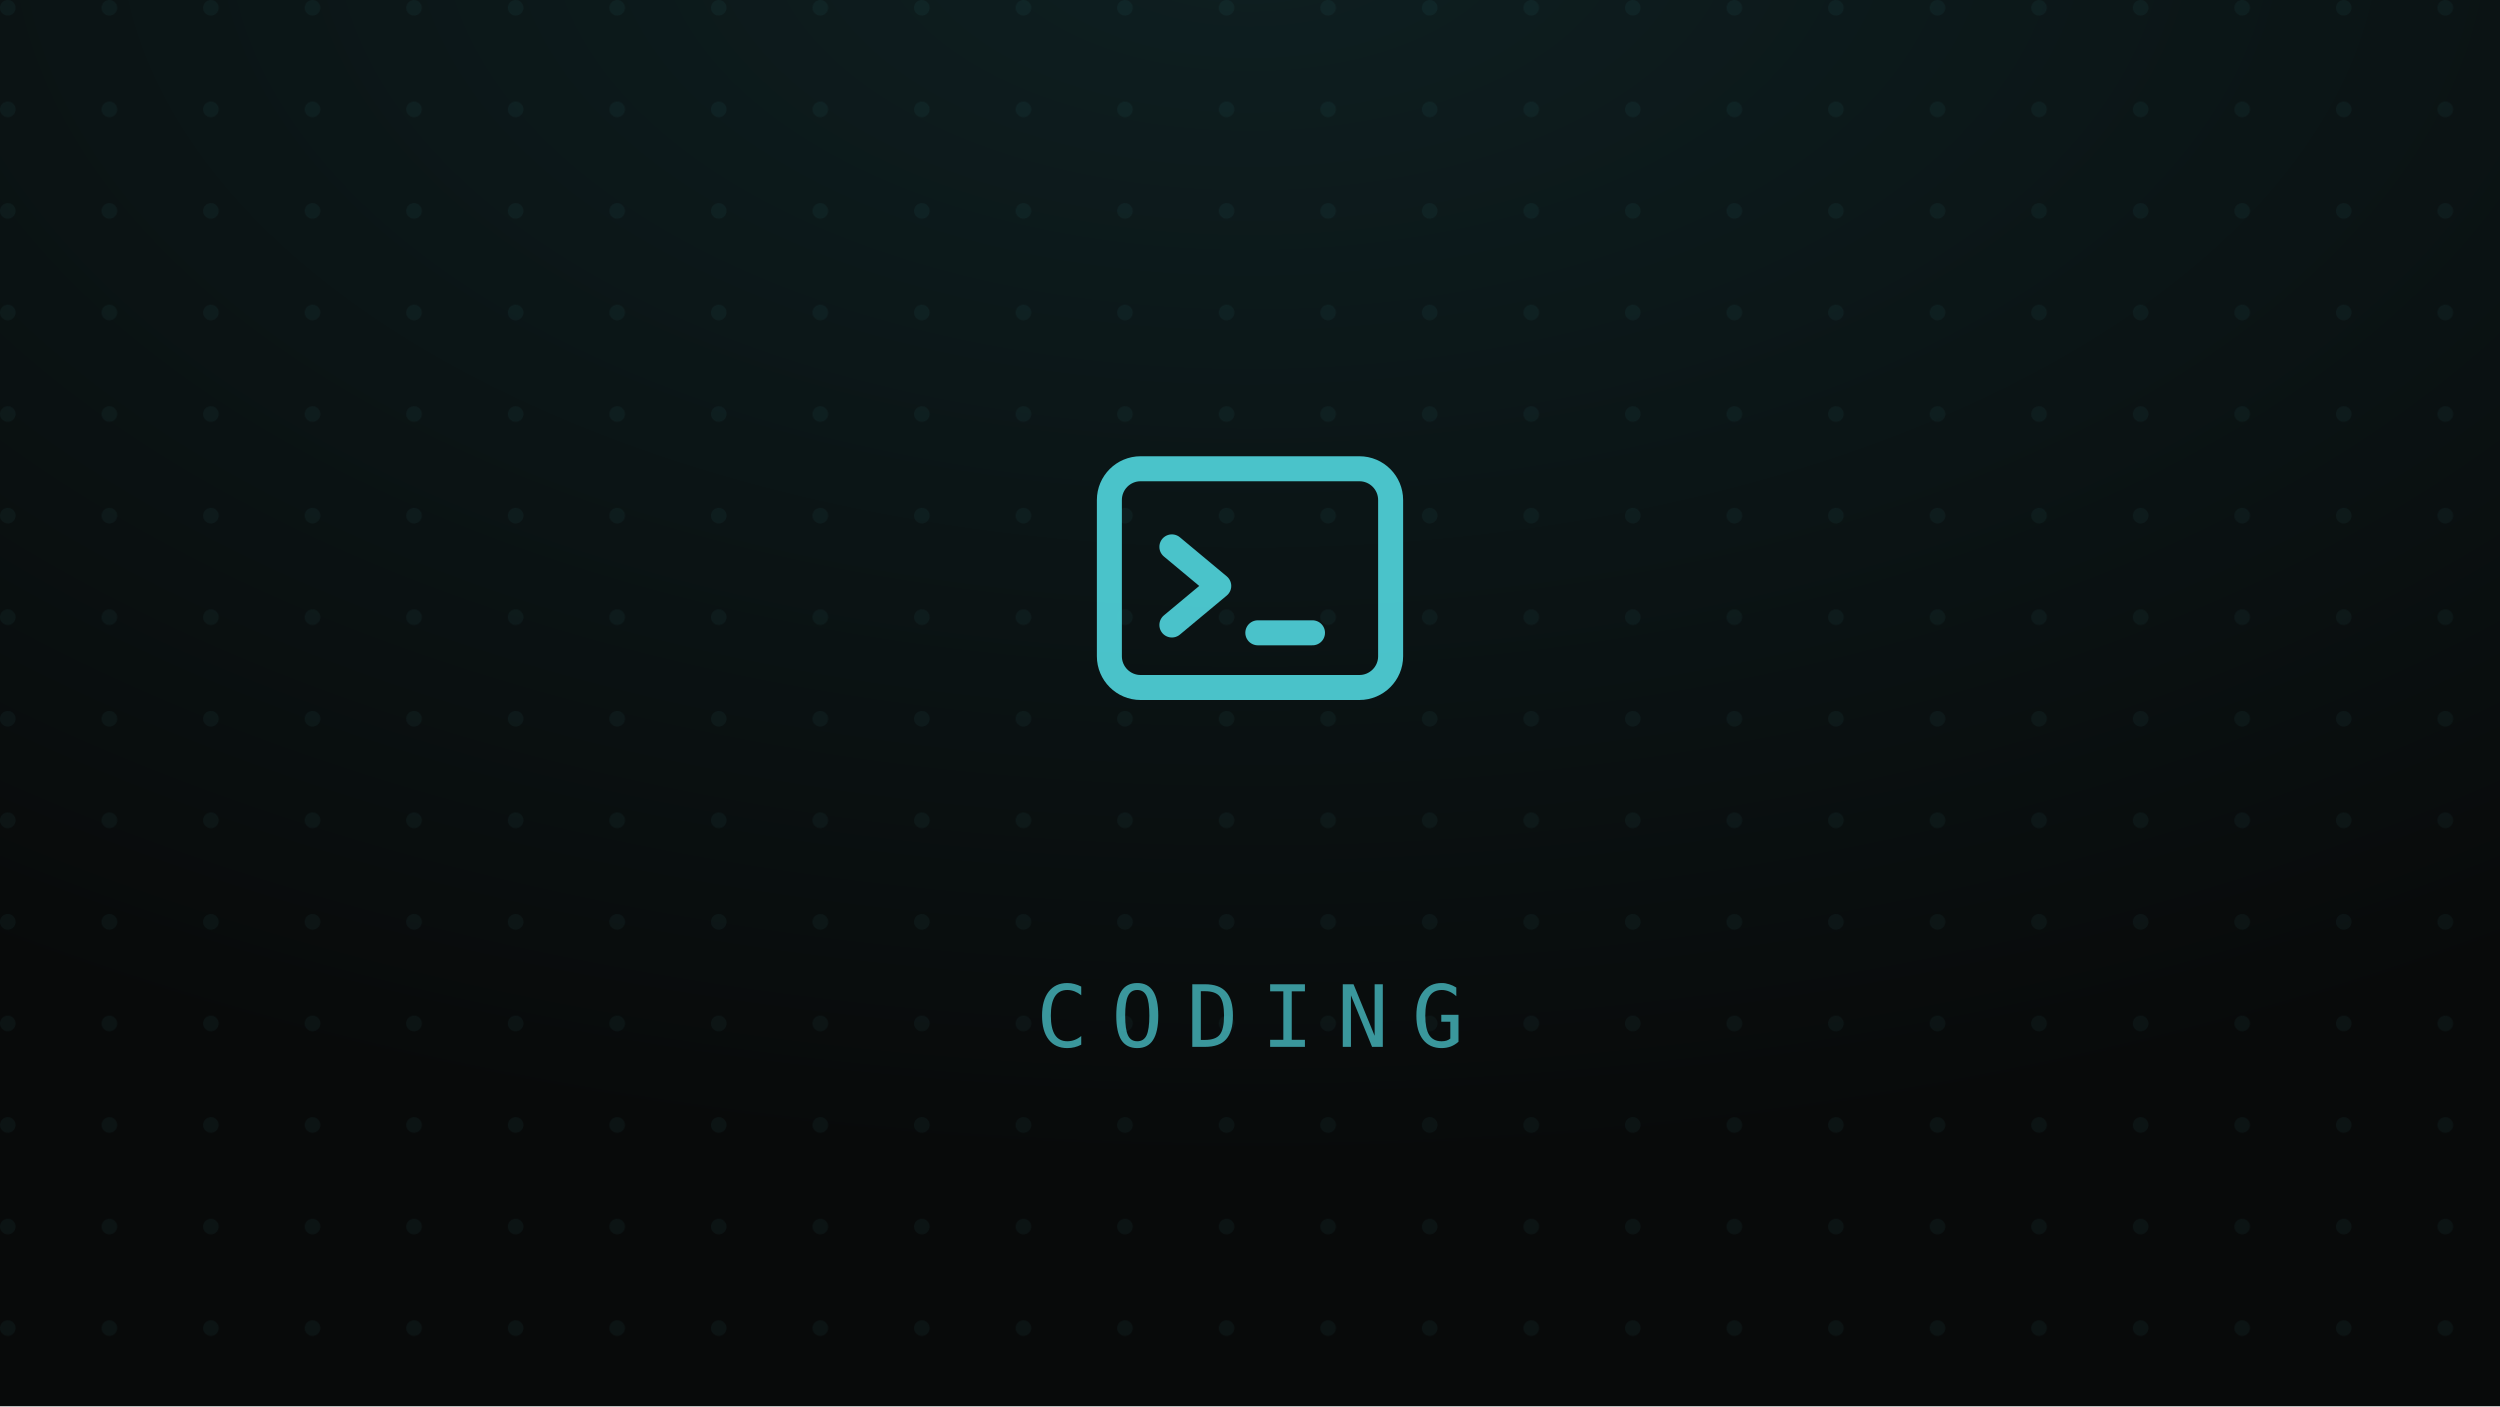
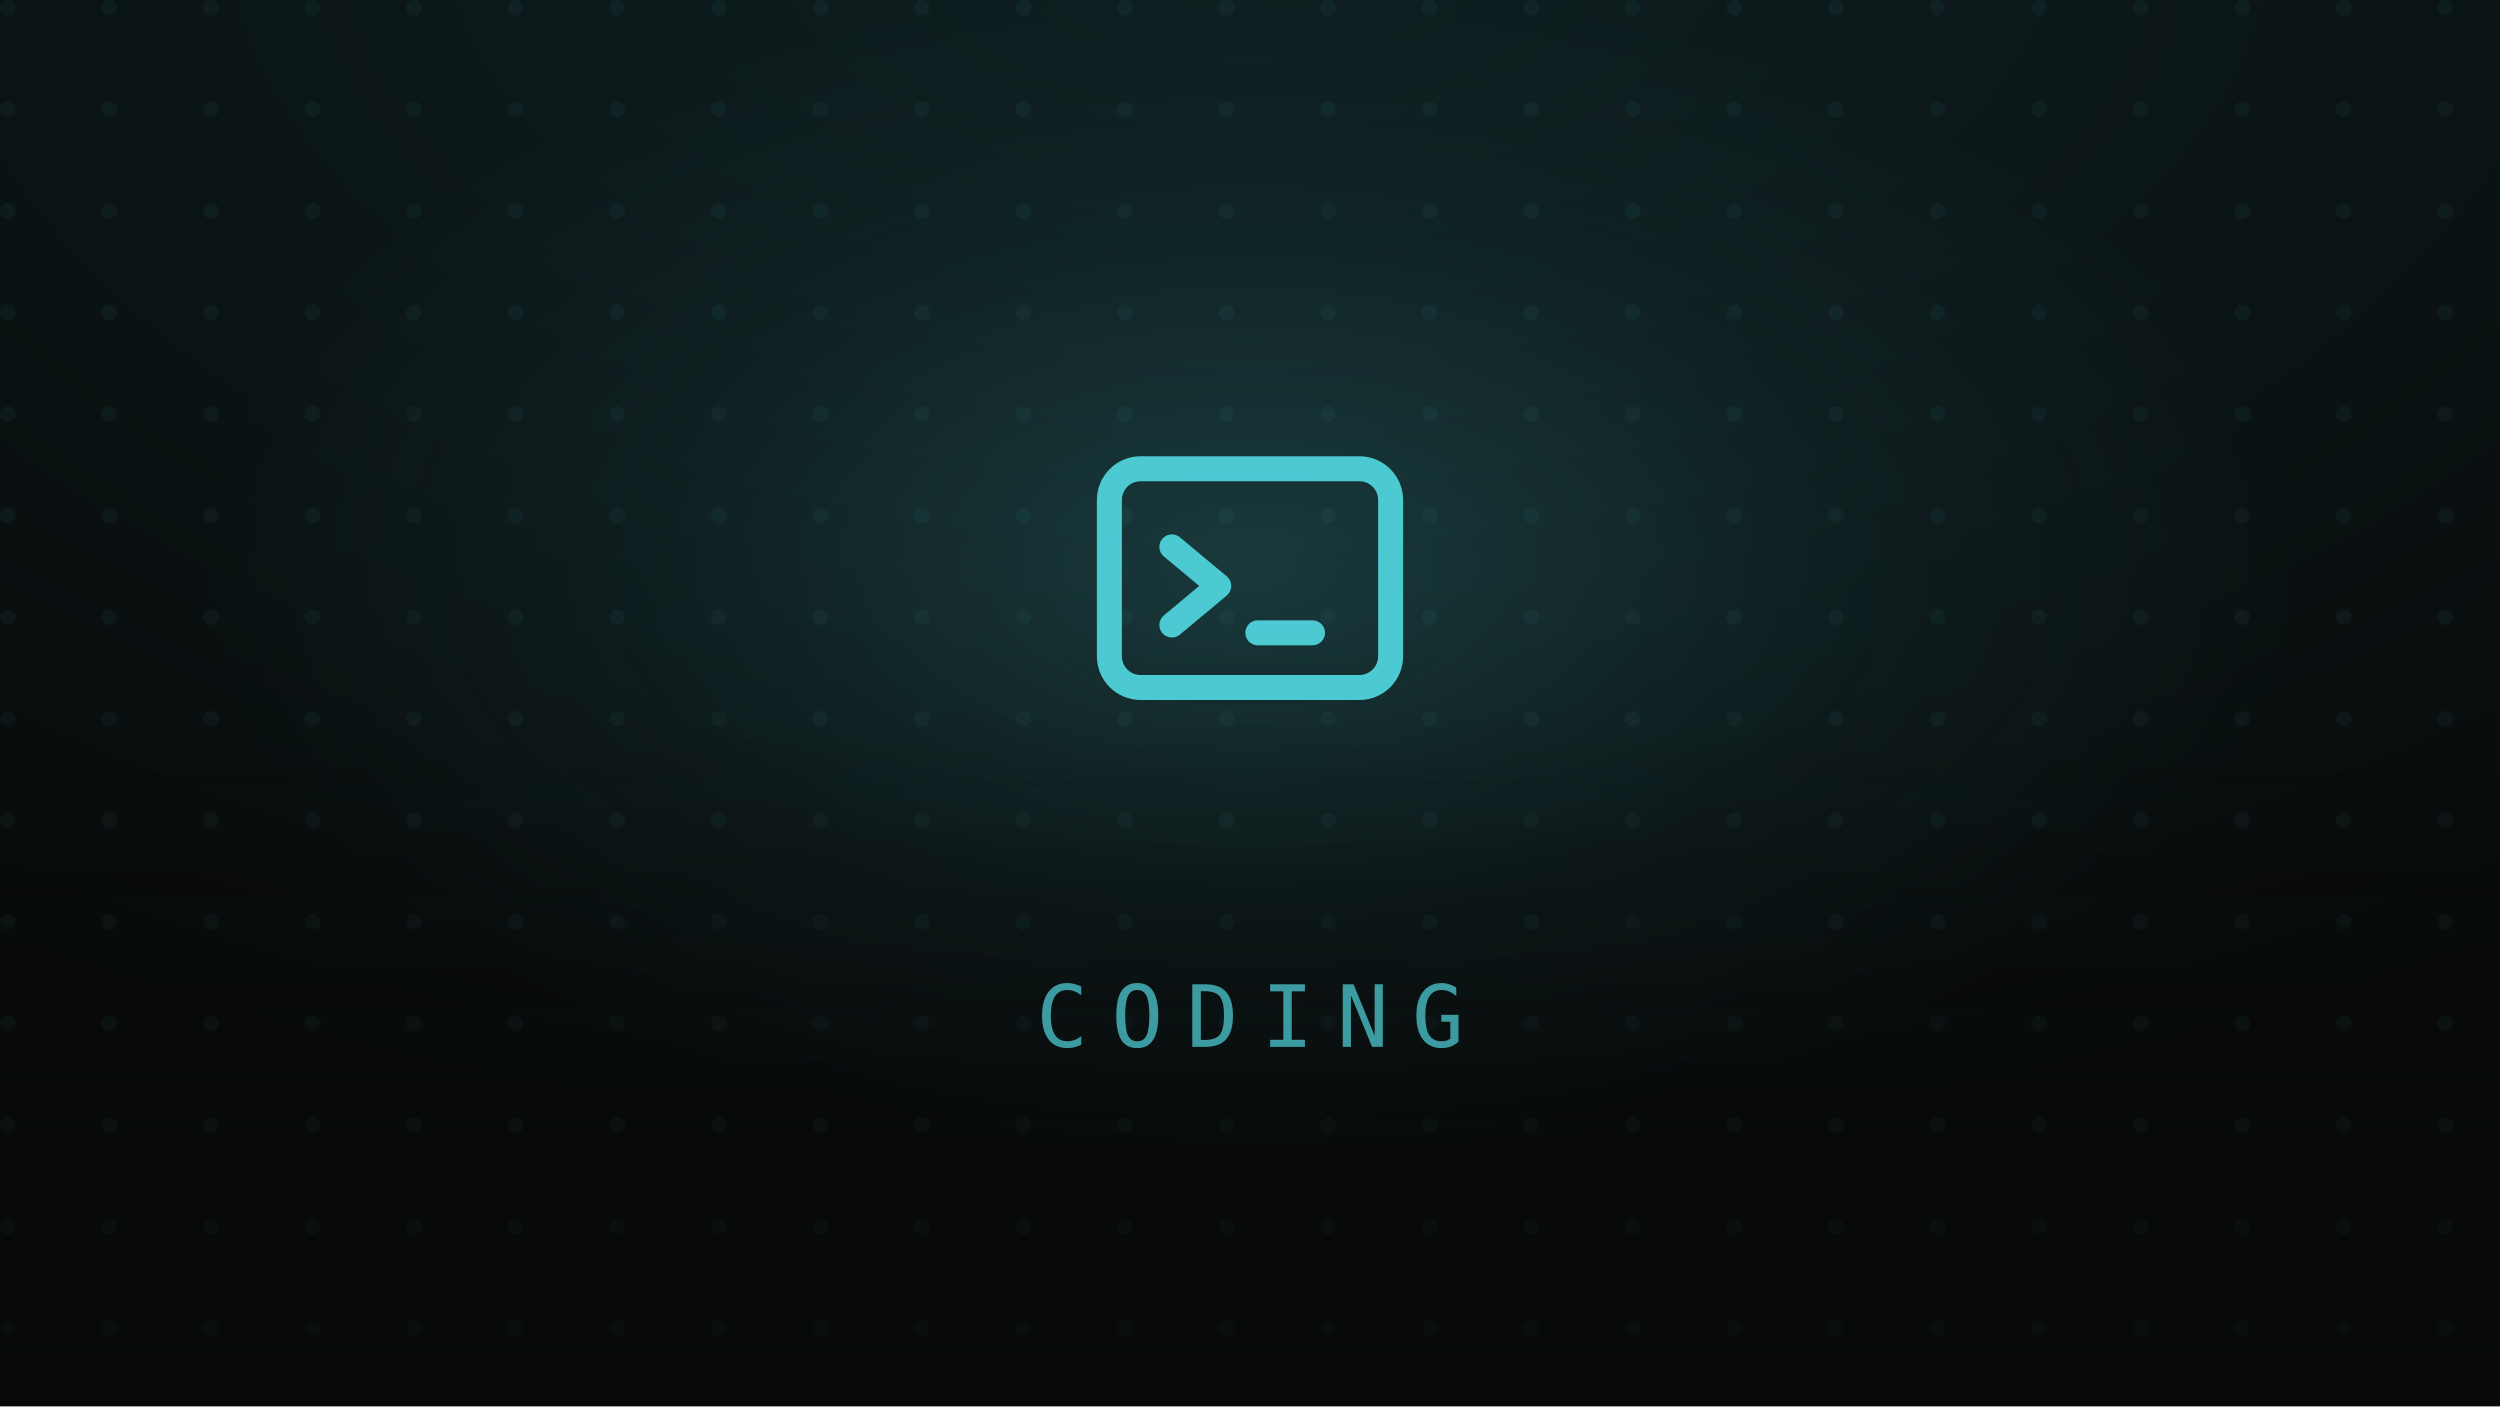
<svg xmlns="http://www.w3.org/2000/svg" viewBox="0 0 320 180" width="100%" height="100%" preserveAspectRatio="xMidYMid slice" role="img" aria-label="Coding placeholder">
  <defs>
    <radialGradient id="cg-coding1" cx="50%" cy="-6%" r="115%">
      <stop offset="0%" stop-color="#0e1f21" />
      <stop offset="78%" stop-color="#080a0a" />
    </radialGradient>
+     <radialGradient id="cgl-coding1" cx="50%" cy="40%" r="42%">
+       <stop offset="0%" stop-color="#4fd1d9" stop-opacity="0.20" />
+       <stop offset="60%" stop-color="#4fd1d9" stop-opacity="0.05" />
+       <stop offset="100%" stop-color="#4fd1d9" stop-opacity="0" />
+     </radialGradient>
+     <linearGradient id="cgr-coding1" x1="0" y1="0" x2="0" y2="1">
+       <stop offset="52%" stop-color="#080a0a" stop-opacity="0" />
+       <stop offset="100%" stop-color="#080a0a" stop-opacity="0.6" />
+     </linearGradient>
    <pattern id="cd-coding1" width="13" height="13" patternUnits="userSpaceOnUse">
      <circle cx="1" cy="1" r="1" fill="#4fd1d9" opacity="0.05" />
    </pattern>
  </defs>
  <rect width="320" height="180" fill="url(#cg-coding1)" />
  <rect width="320" height="180" fill="url(#cd-coding1)" />
-   <g transform="translate(136 50) scale(2)" fill="none" stroke="#4fd1d9" stroke-width="1.6" stroke-linecap="round" stroke-linejoin="round" opacity="0.92">
+   <rect width="320" height="180" fill="url(#cgl-coding1)" />
+   <g transform="translate(136 50) scale(2)" fill="none" stroke="#4fd1d9" stroke-width="1.6" stroke-linecap="round" stroke-linejoin="round" opacity="0.95">
    <rect x="3" y="5" width="18" height="14" rx="2" />
    <path d="M7 10l3 2.5-3 2.5" />
    <path d="M12.5 15.5H16" />
  </g>
-   <text x="160" y="134" text-anchor="middle" font-family="ui-monospace, SFMono-Regular, Menlo, monospace" font-size="11" letter-spacing="3" fill="#4fd1d9" opacity="0.7">CODING</text>
+   <rect width="320" height="180" fill="url(#cgr-coding1)" />
+   <text x="160" y="134" text-anchor="middle" font-family="ui-monospace, SFMono-Regular, Menlo, monospace" font-size="11" letter-spacing="3" fill="#4fd1d9" opacity="0.72">CODING</text>
</svg>
